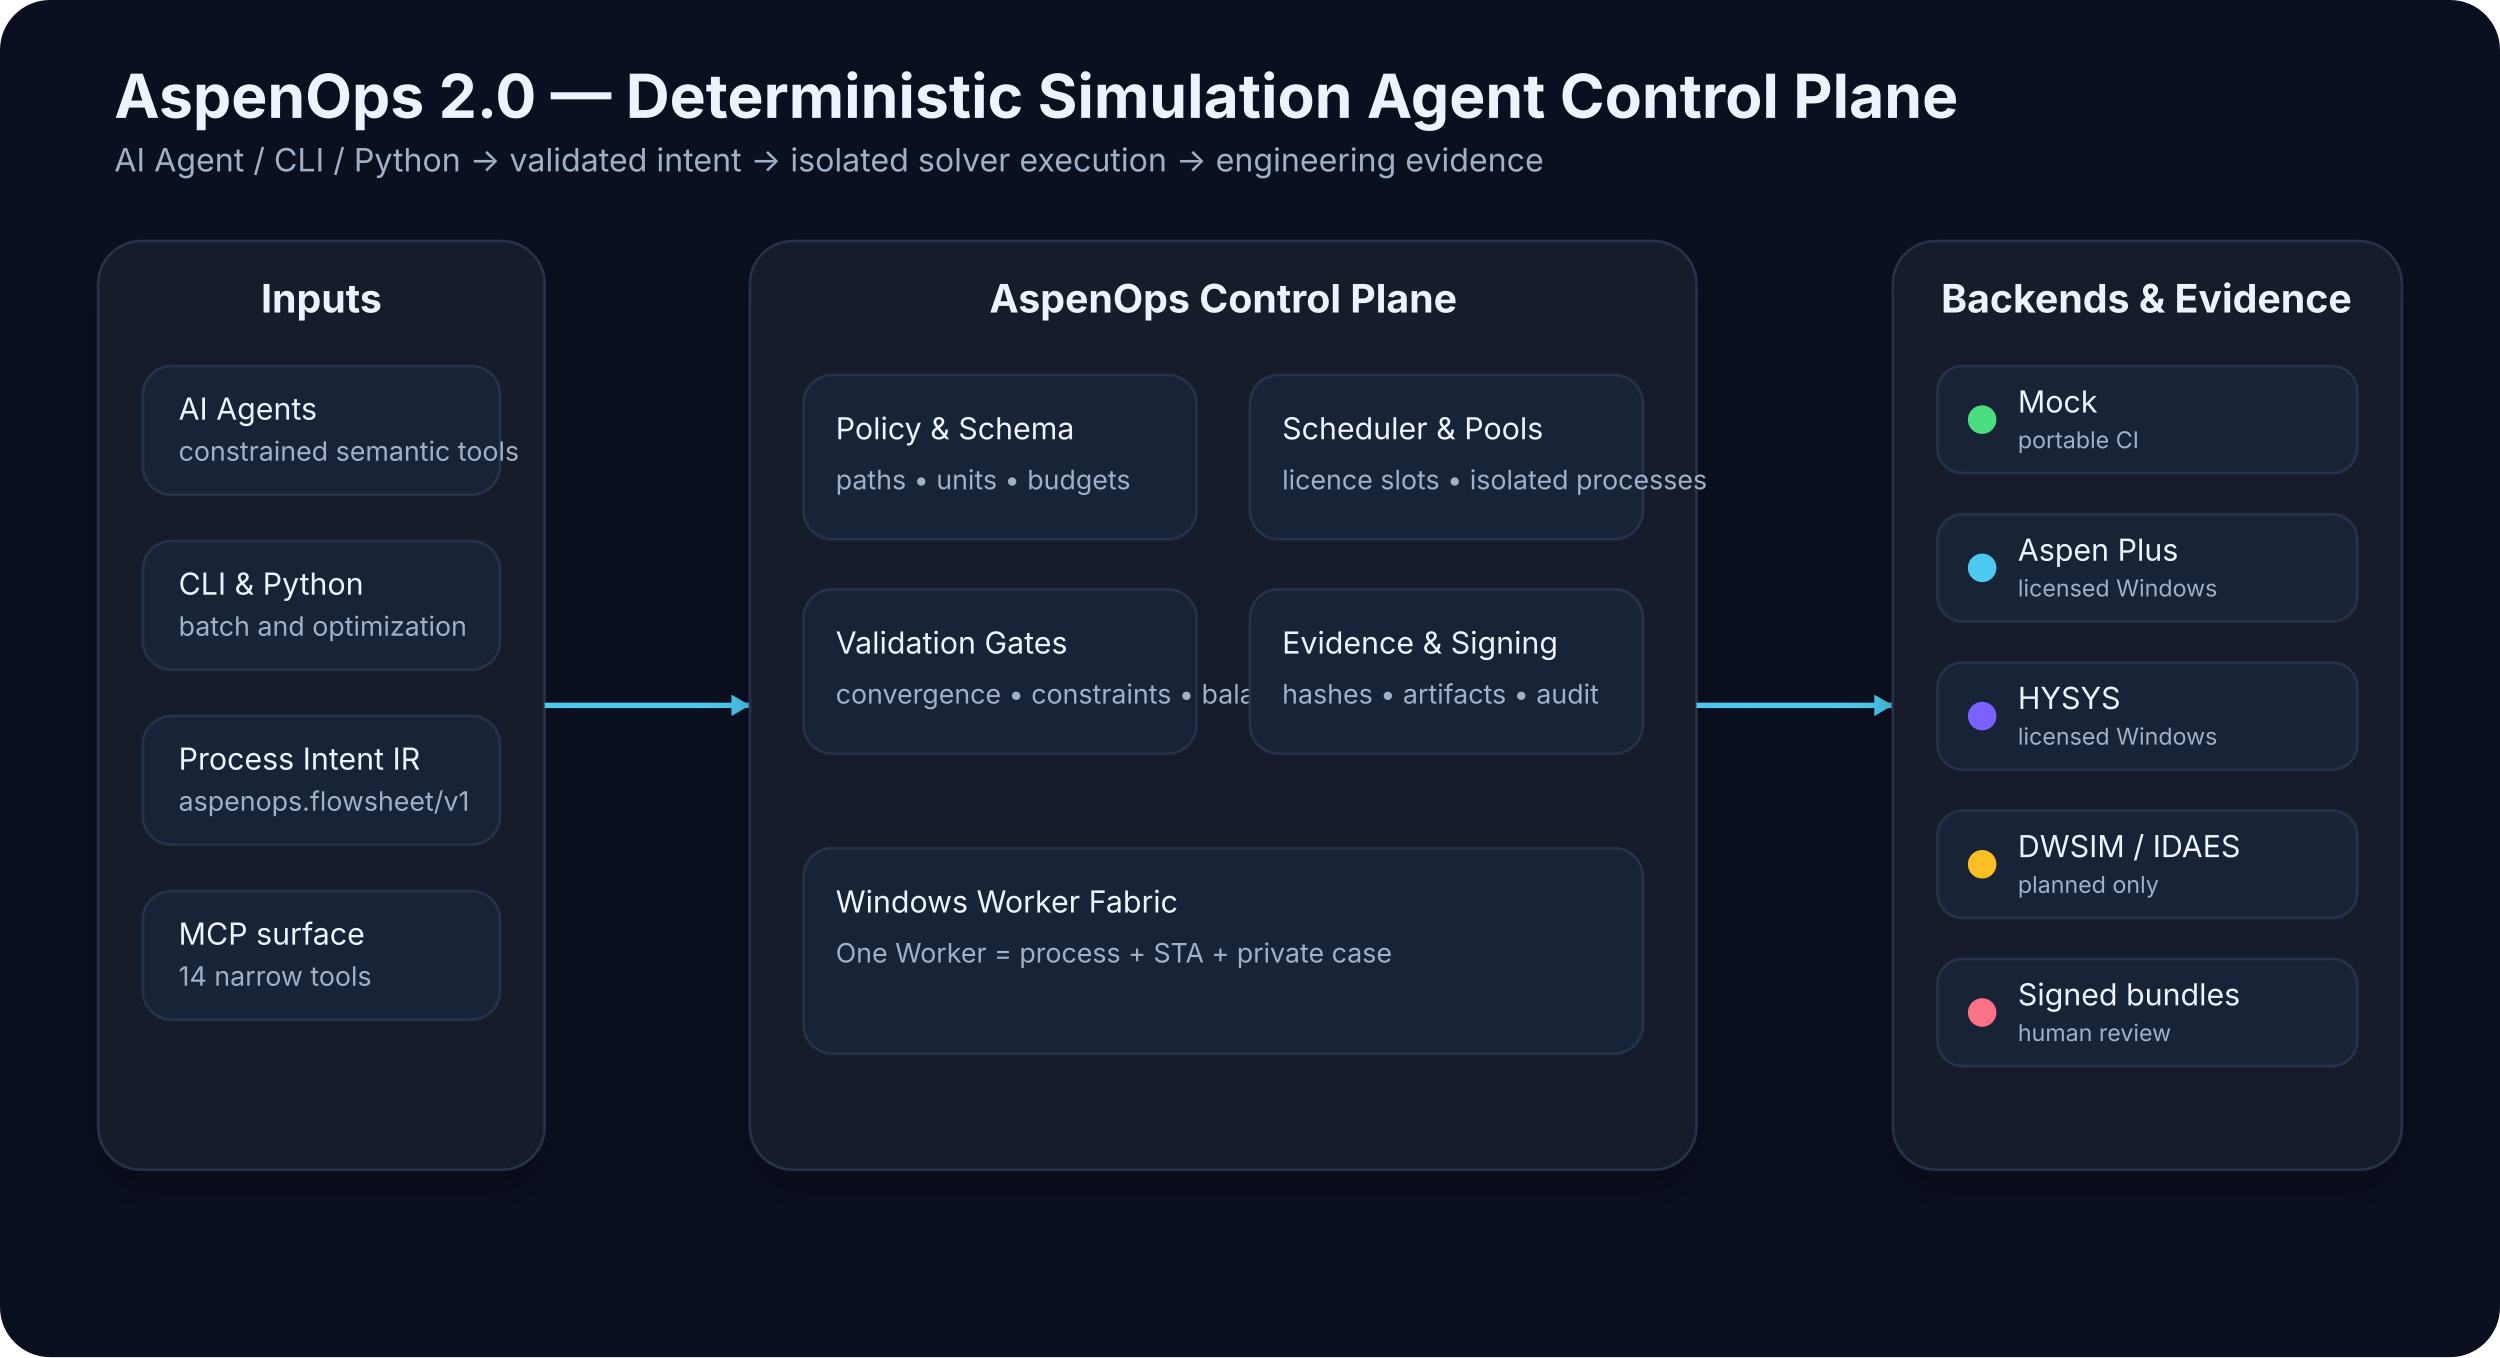
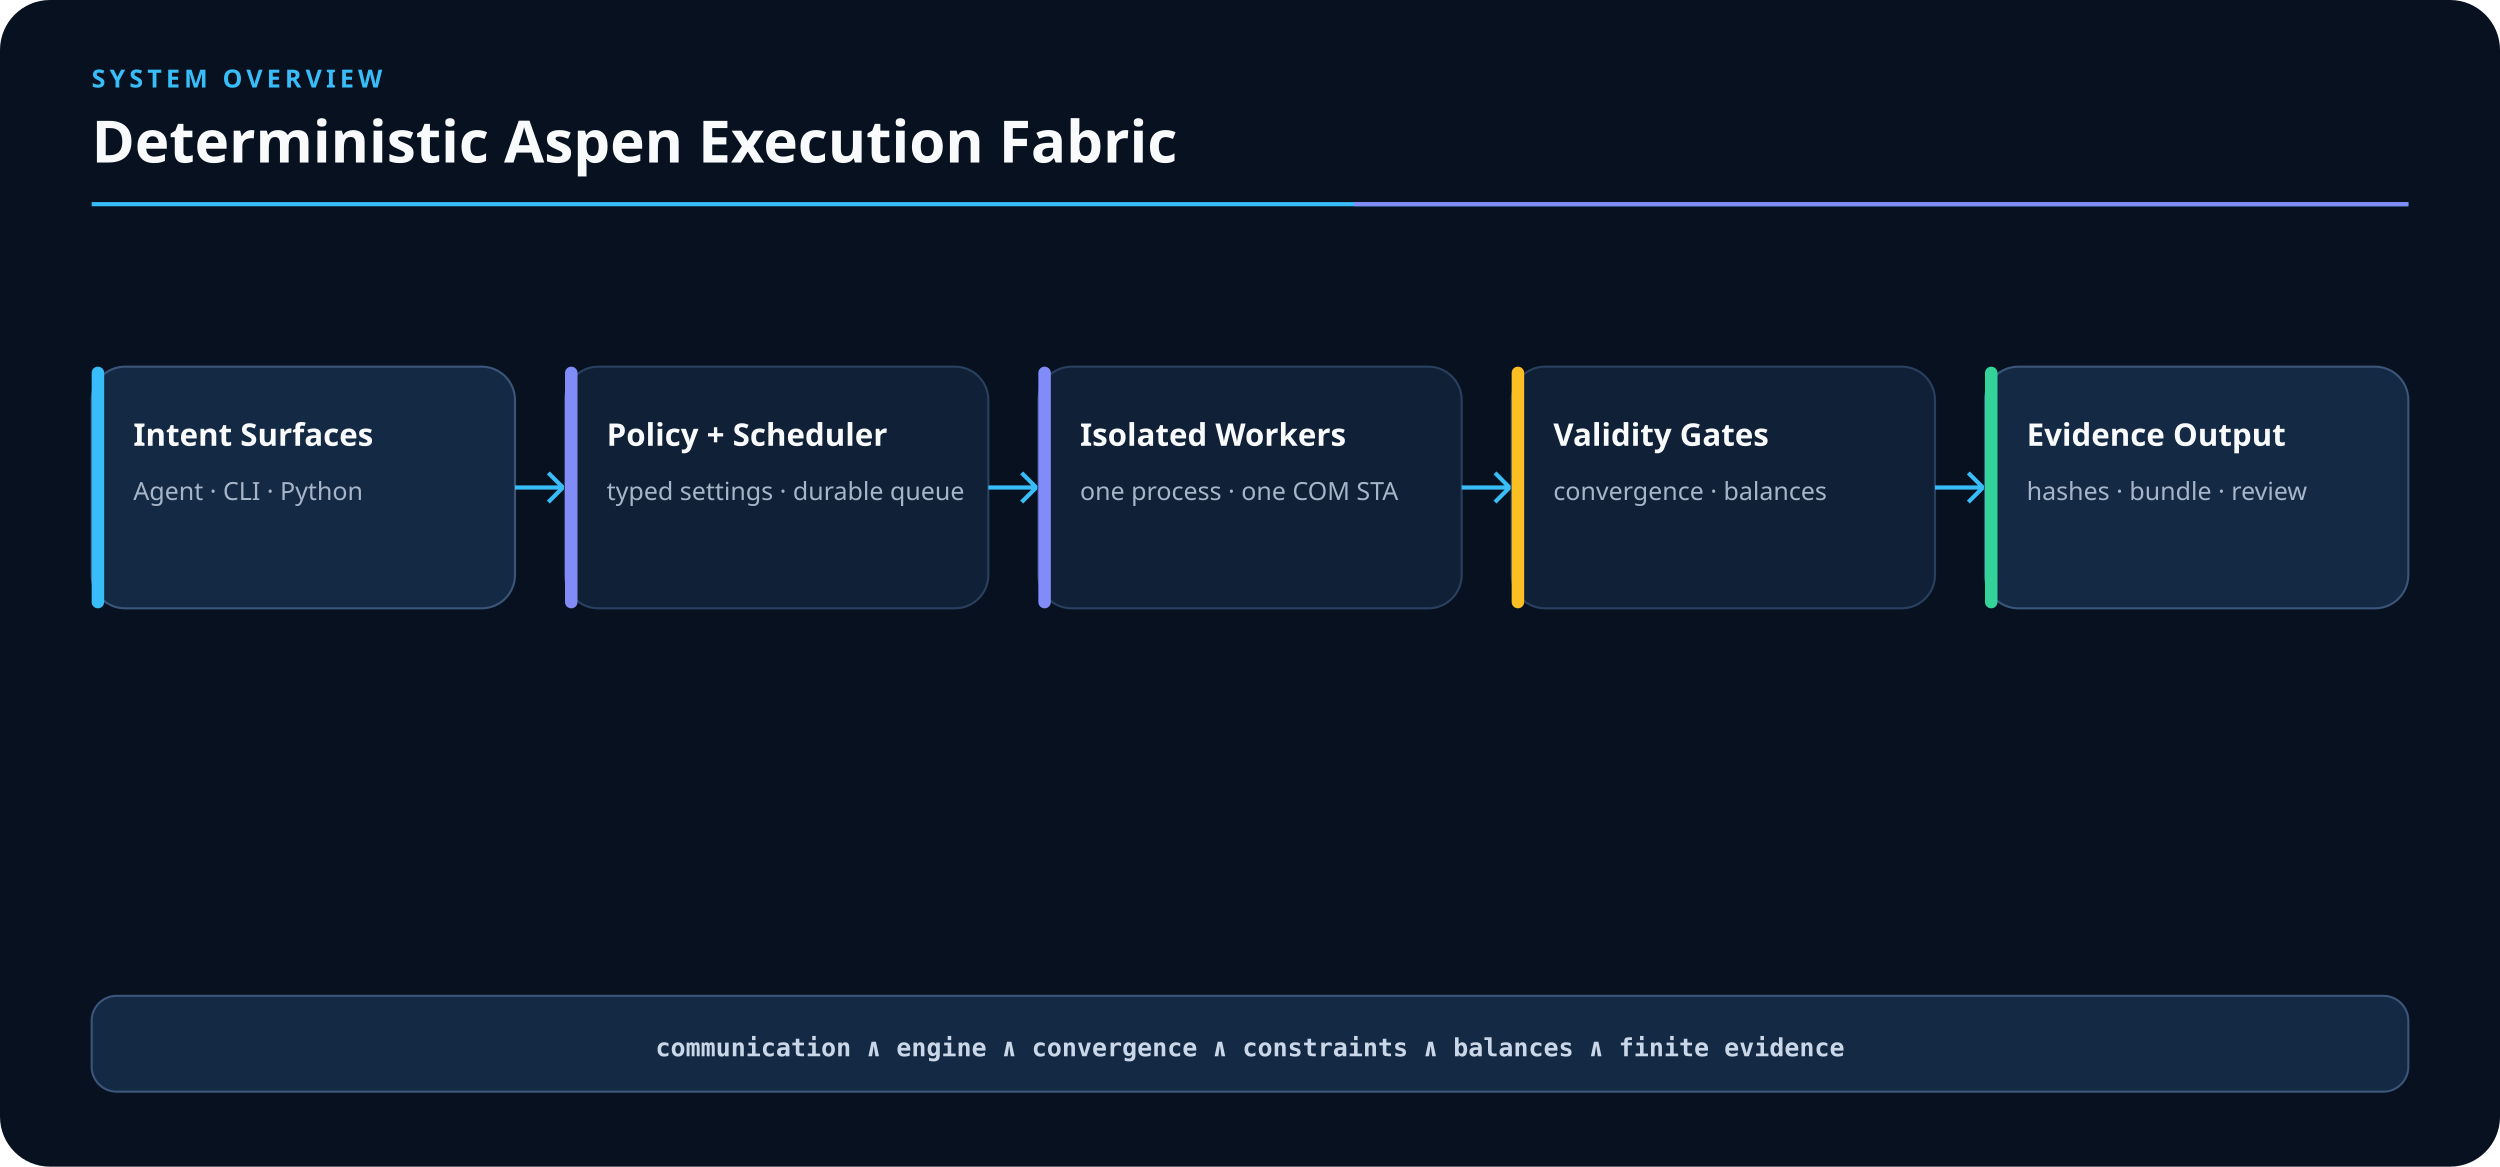
- <svg xmlns="http://www.w3.org/2000/svg" width="1400" height="760" viewBox="0 0 1400 760" role="img" aria-labelledby="title desc">
-   <rect width="1400" height="760" rx="28" fill="#0b1020" />
-   <defs>
-     <filter id="shadow" x="-20%" y="-20%" width="140%" height="140%">
-       <feDropShadow dx="0" dy="10" stdDeviation="12" flood-color="#000" flood-opacity=".28" />
-     </filter>
-     <linearGradient id="grad" x1="0" x2="1">
-       <stop offset="0" stop-color="#4cc9f0" />
-       <stop offset="1" stop-color="#7b61ff" />
-     </linearGradient>
-     <style>
-     text { font-family: Inter, Segoe UI, Arial, sans-serif; }
-     .title { fill:#eef4ff; font-size:34px; font-weight:750; }
-     .sub { fill:#9fb0c8; font-size:18px; }
-     .h { fill:#eef4ff; font-size:22px; font-weight:700; }
-     .b { fill:#eef4ff; font-size:17px; }
-     .m { fill:#9fb0c8; font-size:15px; }
-     .small { fill:#9fb0c8; font-size:13px; }
-     .panel { fill:#131a2b; stroke:#26324a; stroke-width:1.5; }
-     .panel2 { fill:#182338; stroke:#26324a; stroke-width:1.5; }
-   </style>
-   </defs>
-   <text x="64" y="66" class="title">AspenOps 2.0 — Deterministic Simulation Agent Control Plane</text>
-   <text x="64" y="96" class="sub">AI Agent / CLI / Python → validated intent → isolated solver execution → engineering evidence</text>
-   <rect x="55" y="135" width="250" height="520" rx="24" class="panel" filter="url(#shadow)" />
-   <text x="180" y="175" class="h" text-anchor="middle">Inputs</text>
-   <rect x="80" y="205" width="200" height="72" rx="16" class="panel2" />
-   <text x="100" y="235" class="b">AI Agents</text>
-   <text x="100" y="258" class="m">constrained semantic tools</text>
-   <rect x="80" y="303" width="200" height="72" rx="16" class="panel2" />
-   <text x="100" y="333" class="b">CLI &amp; Python</text>
-   <text x="100" y="356" class="m">batch and optimization</text>
-   <rect x="80" y="401" width="200" height="72" rx="16" class="panel2" />
-   <text x="100" y="431" class="b">Process Intent IR</text>
-   <text x="100" y="454" class="m">aspenops.flowsheet/v1</text>
-   <rect x="80" y="499" width="200" height="72" rx="16" class="panel2" />
-   <text x="100" y="529" class="b">MCP surface</text>
-   <text x="100" y="552" class="m">14 narrow tools</text>
-   <line x1="305" y1="395" x2="420" y2="395" stroke="#4cc9f0" stroke-width="3" />
-   <polygon points="420,395 409.6,401 409.6,389" fill="#4cc9f0" />
-   <rect x="420" y="135" width="530" height="520" rx="24" class="panel" filter="url(#shadow)" />
-   <text x="685" y="175" class="h" text-anchor="middle">AspenOps Control Plane</text>
-   <rect x="450" y="210" width="220" height="92" rx="16" class="panel2" />
-   <text x="468" y="246" class="b">Policy &amp; Schema</text>
-   <text x="468" y="274" class="m">paths • units • budgets</text>
-   <rect x="700" y="210" width="220" height="92" rx="16" class="panel2" />
-   <text x="718" y="246" class="b">Scheduler &amp; Pools</text>
-   <text x="718" y="274" class="m">licence slots • isolated processes</text>
-   <rect x="450" y="330" width="220" height="92" rx="16" class="panel2" />
-   <text x="468" y="366" class="b">Validation Gates</text>
-   <text x="468" y="394" class="m">convergence • constraints • balances</text>
-   <rect x="700" y="330" width="220" height="92" rx="16" class="panel2" />
-   <text x="718" y="366" class="b">Evidence &amp; Signing</text>
-   <text x="718" y="394" class="m">hashes • artifacts • audit</text>
-   <rect x="450" y="475" width="470" height="115" rx="16" class="panel2" />
-   <text x="468" y="511" class="b">Windows Worker Fabric</text>
-   <text x="468" y="539" class="m">One Worker = process + STA + private case</text>
-   <line x1="950" y1="395" x2="1060" y2="395" stroke="#4cc9f0" stroke-width="3" />
-   <polygon points="1060,395 1049.6,401 1049.6,389" fill="#4cc9f0" />
-   <rect x="1060" y="135" width="285" height="520" rx="24" class="panel" filter="url(#shadow)" />
-   <text x="1202" y="175" class="h" text-anchor="middle">Backends &amp; Evidence</text>
-   <rect x="1085" y="205" width="235" height="60" rx="14" class="panel2" />
-   <circle cx="1110" cy="235" r="8" fill="#4ade80" />
-   <text x="1130" y="231" class="b">Mock</text>
-   <text x="1130" y="251" class="small">portable CI</text>
-   <rect x="1085" y="288" width="235" height="60" rx="14" class="panel2" />
-   <circle cx="1110" cy="318" r="8" fill="#4cc9f0" />
-   <text x="1130" y="314" class="b">Aspen Plus</text>
-   <text x="1130" y="334" class="small">licensed Windows</text>
-   <rect x="1085" y="371" width="235" height="60" rx="14" class="panel2" />
-   <circle cx="1110" cy="401" r="8" fill="#7b61ff" />
-   <text x="1130" y="397" class="b">HYSYS</text>
-   <text x="1130" y="417" class="small">licensed Windows</text>
-   <rect x="1085" y="454" width="235" height="60" rx="14" class="panel2" />
-   <circle cx="1110" cy="484" r="8" fill="#fbbf24" />
-   <text x="1130" y="480" class="b">DWSIM / IDAES</text>
-   <text x="1130" y="500" class="small">planned only</text>
-   <rect x="1085" y="537" width="235" height="60" rx="14" class="panel2" />
-   <circle cx="1110" cy="567" r="8" fill="#fb7185" />
-   <text x="1130" y="563" class="b">Signed bundles</text>
-   <text x="1130" y="583" class="small">human review</text>
+ <svg xmlns="http://www.w3.org/2000/svg" viewBox="0 0 1200 560" role="img" aria-labelledby="title desc">
+   <style>.h{font:700 28px system-ui,sans-serif;fill:#F8FAFC}.e{font:700 12px system-ui,sans-serif;fill:#38BDF8;letter-spacing:2px}.l{font:650 15px system-ui,sans-serif;fill:#F8FAFC}.s{font:500 12px system-ui,sans-serif;fill:#A7B5C8}.m{font:600 12px monospace;fill:#C9D7E8}.c{fill:#102036;stroke:#2A405F}.d{fill:#142944;stroke:#3B567A}</style>
+   <rect width="1200" height="560" rx="24" fill="#07111F" />
+   <text x="44" y="42" class="e">SYSTEM OVERVIEW</text>
+   <text x="44" y="78" class="h">Deterministic Aspen Execution Fabric</text>
+   <path d="M44 98H1156" stroke="#38BDF8" stroke-width="2" />
+   <path d="M650 98H1156" stroke="#818CF8" stroke-width="2" />
+   <rect x="44.0" y="176" width="203.2" height="116" rx="16" class="d" />
+   <rect x="44.0" y="176" width="6" height="116" rx="3" fill="#38BDF8" />
+   <text x="64.0" y="214" class="l">Intent Surfaces</text>
+   <text x="64.0" y="240" class="s">Agent · CLI · Python</text>
+   <path d="M247.2 234.0h23m-7-7 7 7-7 7" fill="none" stroke="#38BDF8" stroke-width="2" />
+   <rect x="271.2" y="176" width="203.2" height="116" rx="16" class="c" />
+   <rect x="271.2" y="176" width="6" height="116" rx="3" fill="#818CF8" />
+   <text x="291.2" y="214" class="l">Policy + Scheduler</text>
+   <text x="291.2" y="240" class="s">typed settings · durable queue</text>
+   <path d="M474.4 234.0h23m-7-7 7 7-7 7" fill="none" stroke="#38BDF8" stroke-width="2" />
+   <rect x="498.4" y="176" width="203.2" height="116" rx="16" class="c" />
+   <rect x="498.4" y="176" width="6" height="116" rx="3" fill="#818CF8" />
+   <text x="518.4" y="214" class="l">Isolated Workers</text>
+   <text x="518.4" y="240" class="s">one process · one COM STA</text>
+   <path d="M701.6 234.0h23m-7-7 7 7-7 7" fill="none" stroke="#38BDF8" stroke-width="2" />
+   <rect x="725.6" y="176" width="203.2" height="116" rx="16" class="c" />
+   <rect x="725.6" y="176" width="6" height="116" rx="3" fill="#FBBF24" />
+   <text x="745.6" y="214" class="l">Validity Gates</text>
+   <text x="745.6" y="240" class="s">convergence · balances</text>
+   <path d="M928.8 234.0h23m-7-7 7 7-7 7" fill="none" stroke="#38BDF8" stroke-width="2" />
+   <rect x="952.8" y="176" width="203.2" height="116" rx="16" class="d" />
+   <rect x="952.8" y="176" width="6" height="116" rx="3" fill="#34D399" />
+   <text x="972.8" y="214" class="l">Evidence Output</text>
+   <text x="972.8" y="240" class="s">hashes · bundle · review</text>
+   <rect x="44" y="478" width="1112" height="46" rx="12" class="d" />
+   <text x="600" y="507" class="m" text-anchor="middle">communication ∧ engine ∧ convergence ∧ constraints ∧ balances ∧ finite evidence</text>
</svg>
